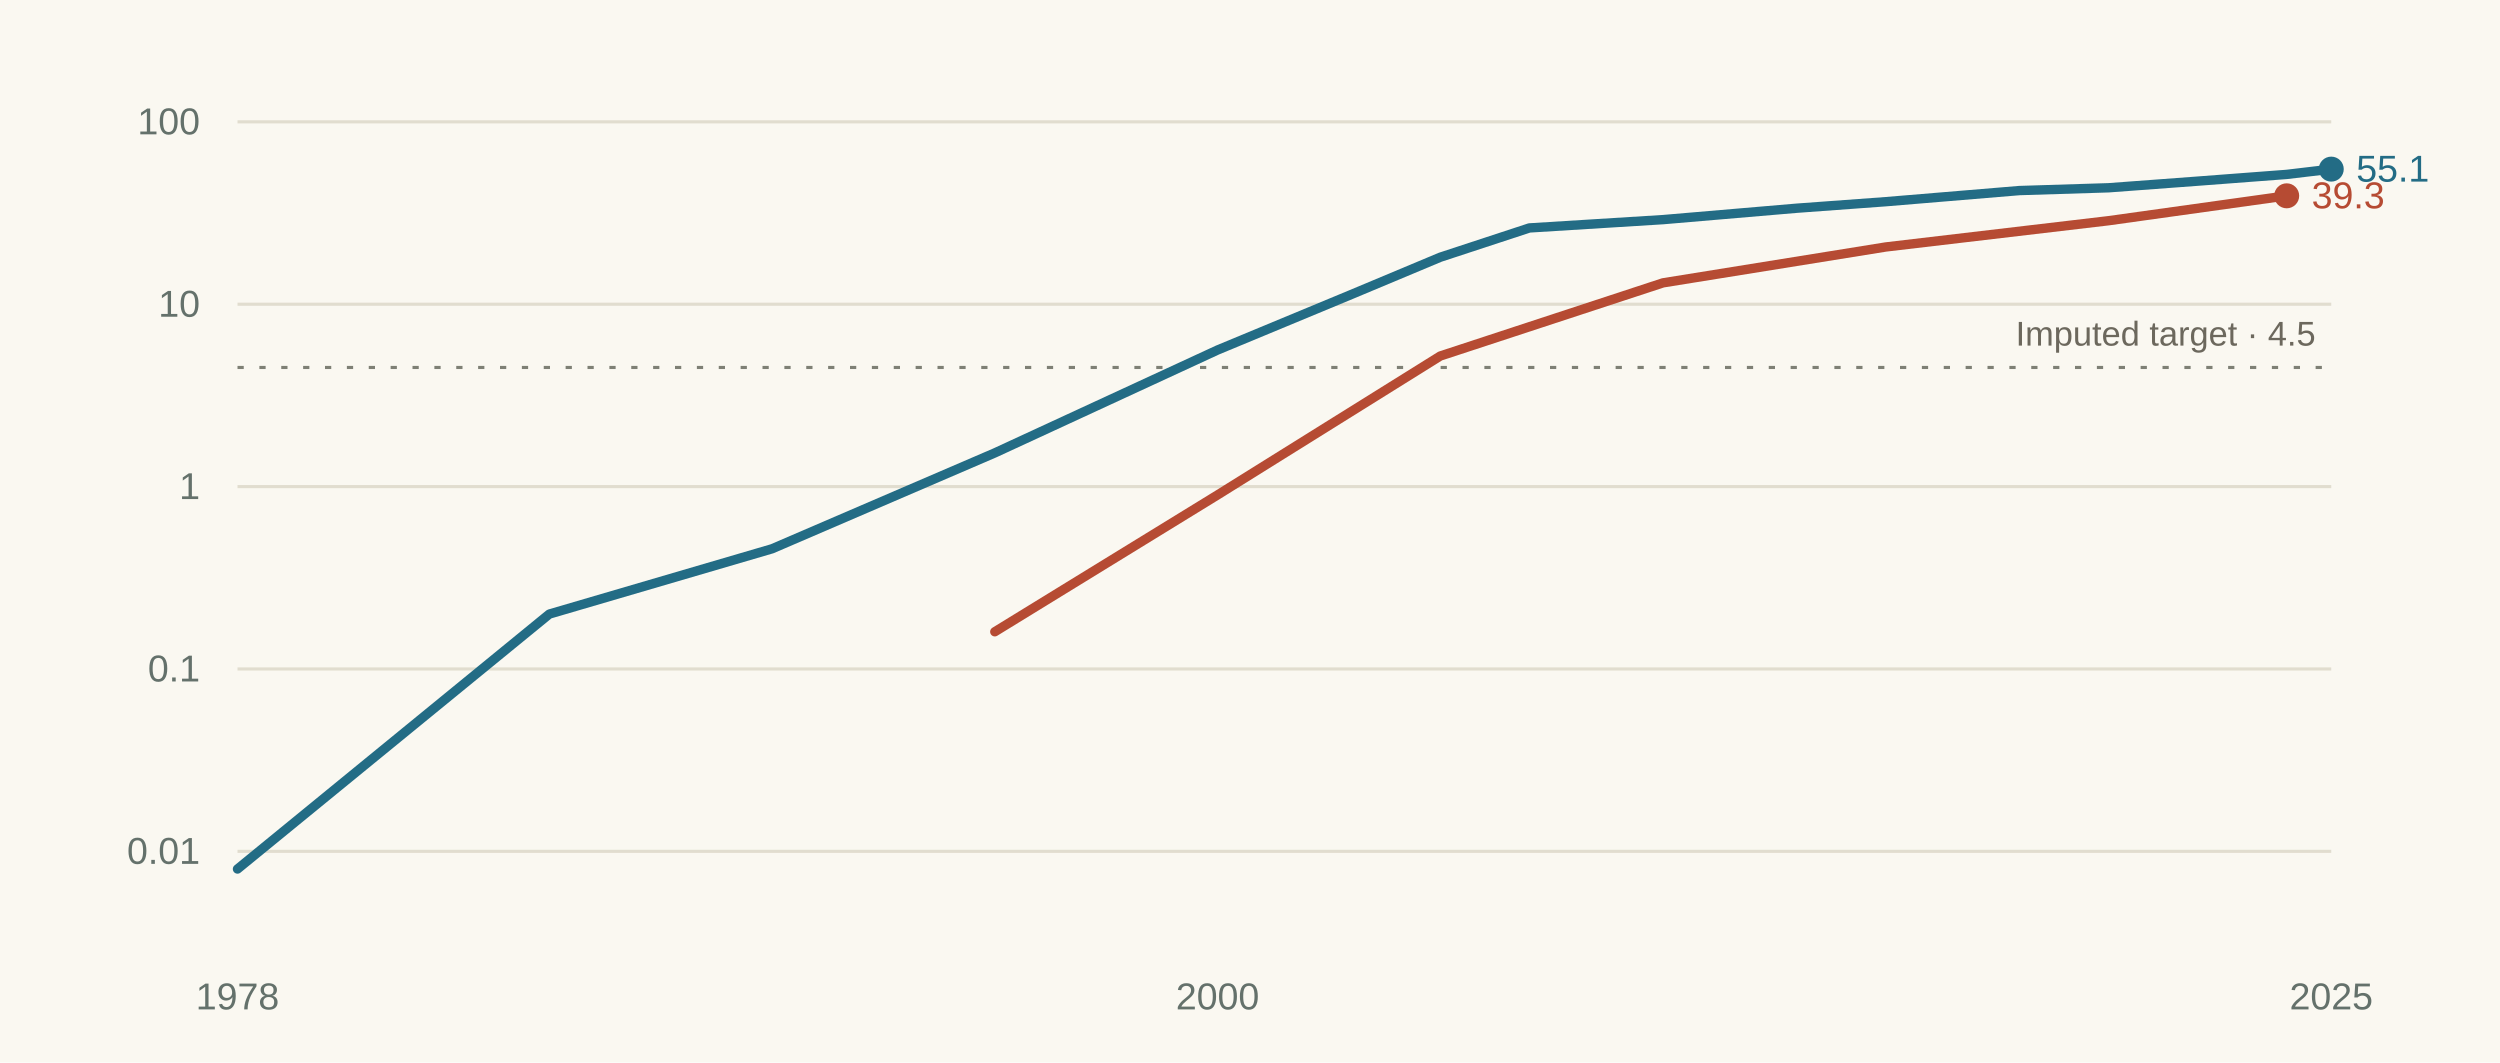
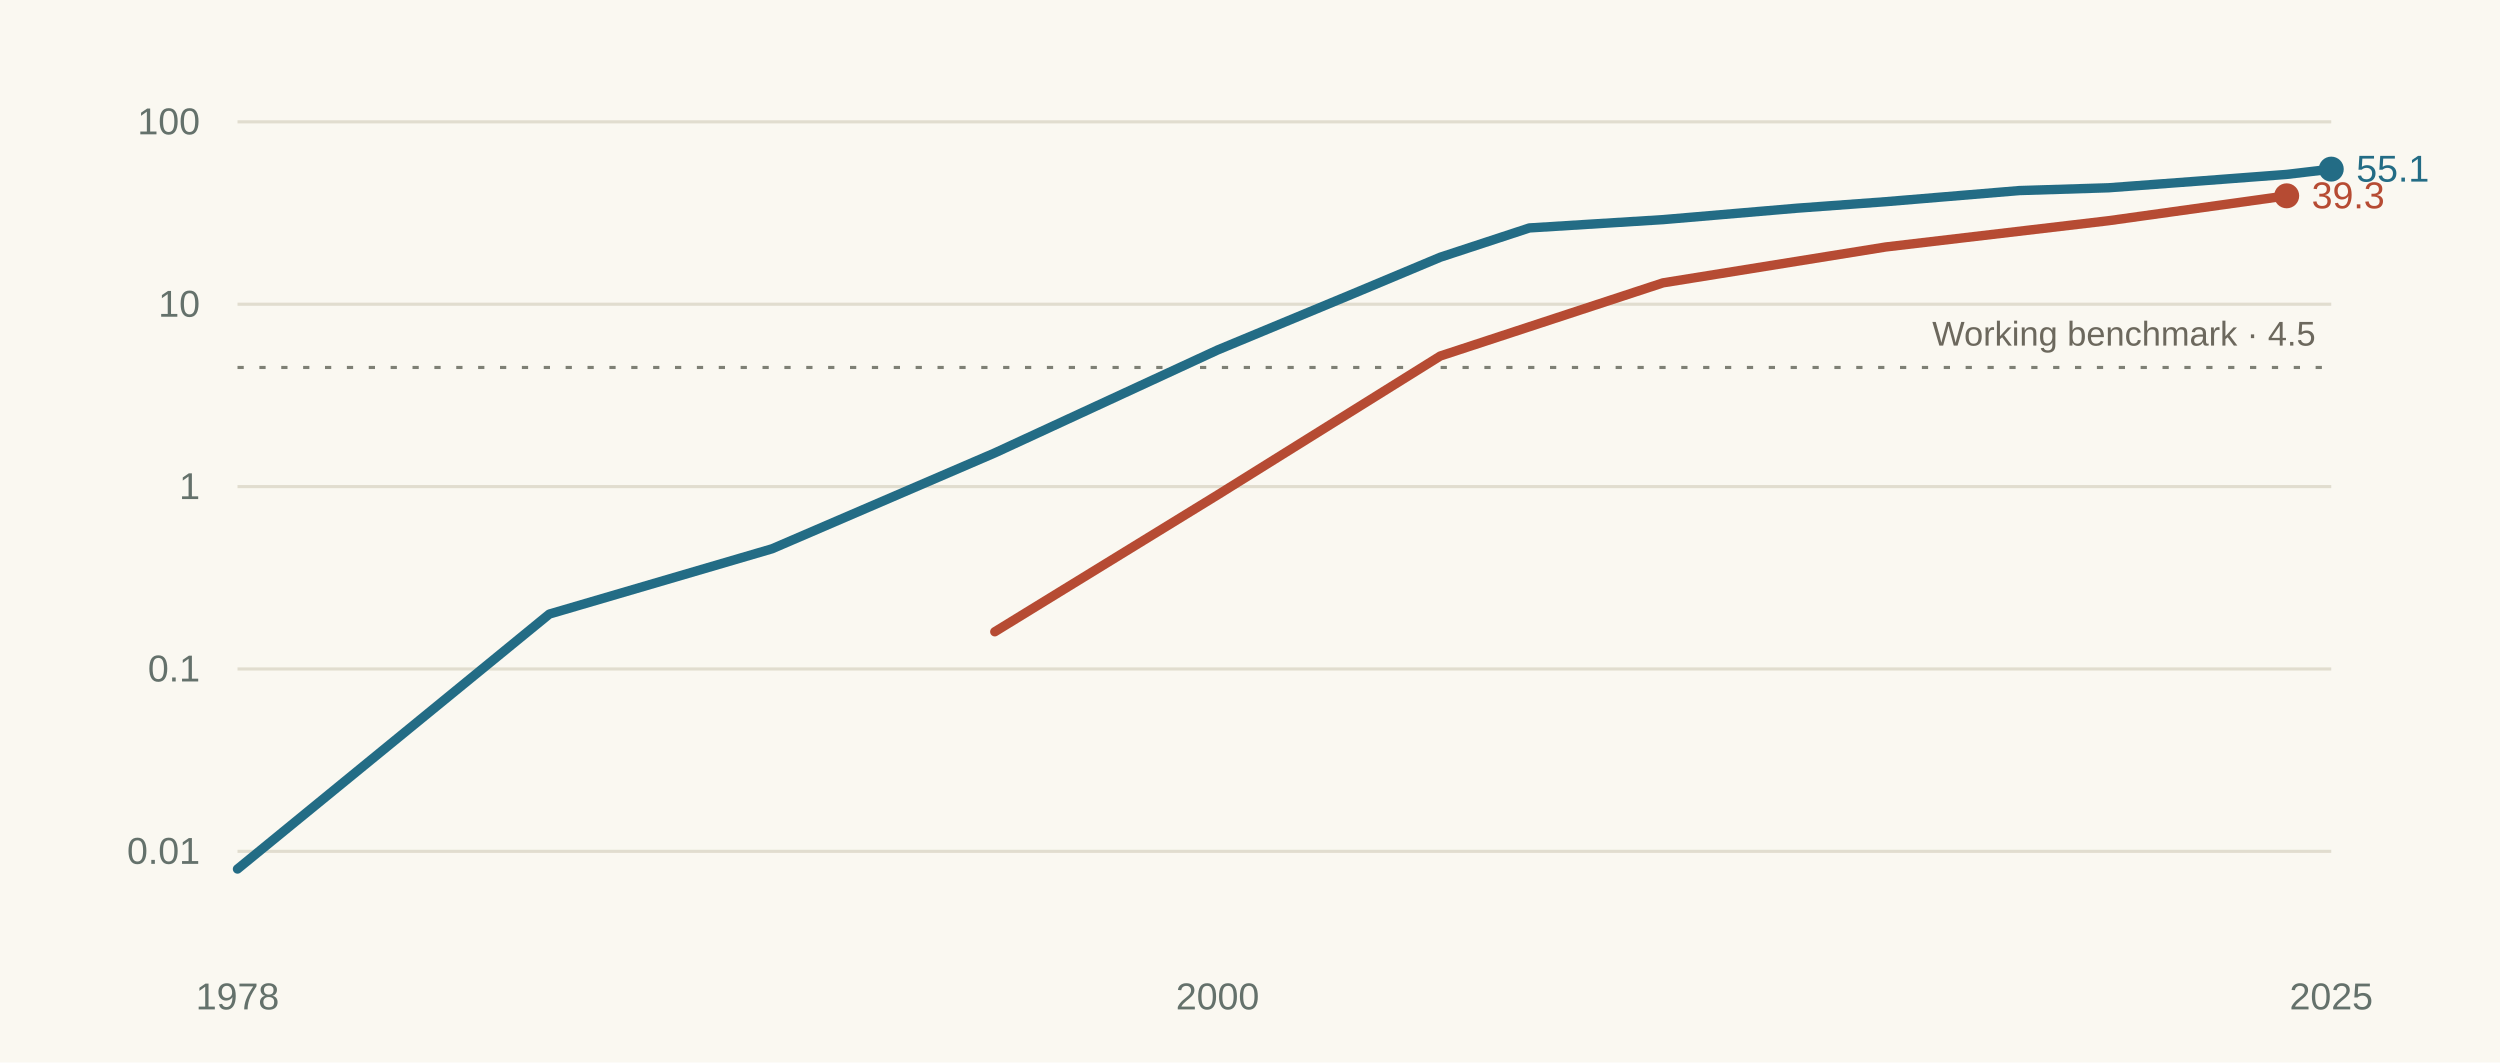
<svg xmlns="http://www.w3.org/2000/svg" viewBox="0 0 800 340" role="img" aria-labelledby="title">
  <rect width="800" height="340" fill="#faf8f1" />
  <path d="M76 272.43H746" stroke="#e1ddcf" fill="none" />
  <text x="64.00" y="276.43" text-anchor="end" fill="#64716b" font-size="12" font-family="Arial,sans-serif">0.01</text>
  <path d="M76 214.07H746" stroke="#e1ddcf" fill="none" />
  <text x="64.00" y="218.07" text-anchor="end" fill="#64716b" font-size="12" font-family="Arial,sans-serif">0.1</text>
  <path d="M76 155.71H746" stroke="#e1ddcf" fill="none" />
  <text x="64.00" y="159.71" text-anchor="end" fill="#64716b" font-size="12" font-family="Arial,sans-serif">1</text>
  <path d="M76 97.35H746" stroke="#e1ddcf" fill="none" />
  <text x="64.00" y="101.35" text-anchor="end" fill="#64716b" font-size="12" font-family="Arial,sans-serif">10</text>
  <path d="M76 38.99H746" stroke="#e1ddcf" fill="none" />
  <text x="64.00" y="42.99" text-anchor="end" fill="#64716b" font-size="12" font-family="Arial,sans-serif">100</text>
  <text x="76.00" y="323.00" text-anchor="middle" fill="#64716b" font-size="12" font-family="Arial,sans-serif">1978</text>
  <text x="389.62" y="323.00" text-anchor="middle" fill="#64716b" font-size="12" font-family="Arial,sans-serif">2000</text>
  <text x="746.00" y="323.00" text-anchor="middle" fill="#64716b" font-size="12" font-family="Arial,sans-serif">2025</text>
  <path d="M76 117.59H746" stroke="#7e8075" stroke-dasharray="2 5" fill="none" />
-   <text x="741.00" y="110.59" text-anchor="end" fill="#6c685d" font-size="11" font-family="Arial,sans-serif">Imputed target · 4.5</text>
+   <text x="741.00" y="110.59" text-anchor="end" fill="#6c685d" font-size="11" font-family="Arial,sans-serif">Working benchmark · 4.5</text>
  <path d="M76.00,278.08 L175.79,196.50 L247.06,175.61 L318.34,144.93 L389.62,112.00 L432.38,94.25 L460.89,82.31 L489.40,72.94 L532.17,70.28 L574.94,66.63 L603.45,64.54 L646.21,60.98 L674.72,60.09 L703.23,57.97 L731.74,55.81 L746.00,54.12" fill="none" stroke="#236c85" stroke-width="3" stroke-linecap="round" stroke-linejoin="round" />
  <circle cx="746.00" cy="54.12" r="4" fill="#236c85" />
  <text x="754.00" y="58.12" text-anchor="start" fill="#236c85" font-size="12" font-family="Arial,sans-serif">55.1</text>
  <path d="M318.34,202.16 L389.62,158.38 L460.89,113.92 L532.17,90.51 L603.45,79.03 L674.72,70.63 L731.74,62.66" fill="none" stroke="#b64b33" stroke-width="3" stroke-linecap="round" stroke-linejoin="round" />
  <circle cx="731.74" cy="62.66" r="4" fill="#b64b33" />
  <text x="739.74" y="66.66" text-anchor="start" fill="#b64b33" font-size="12" font-family="Arial,sans-serif">39.3</text>
</svg>
